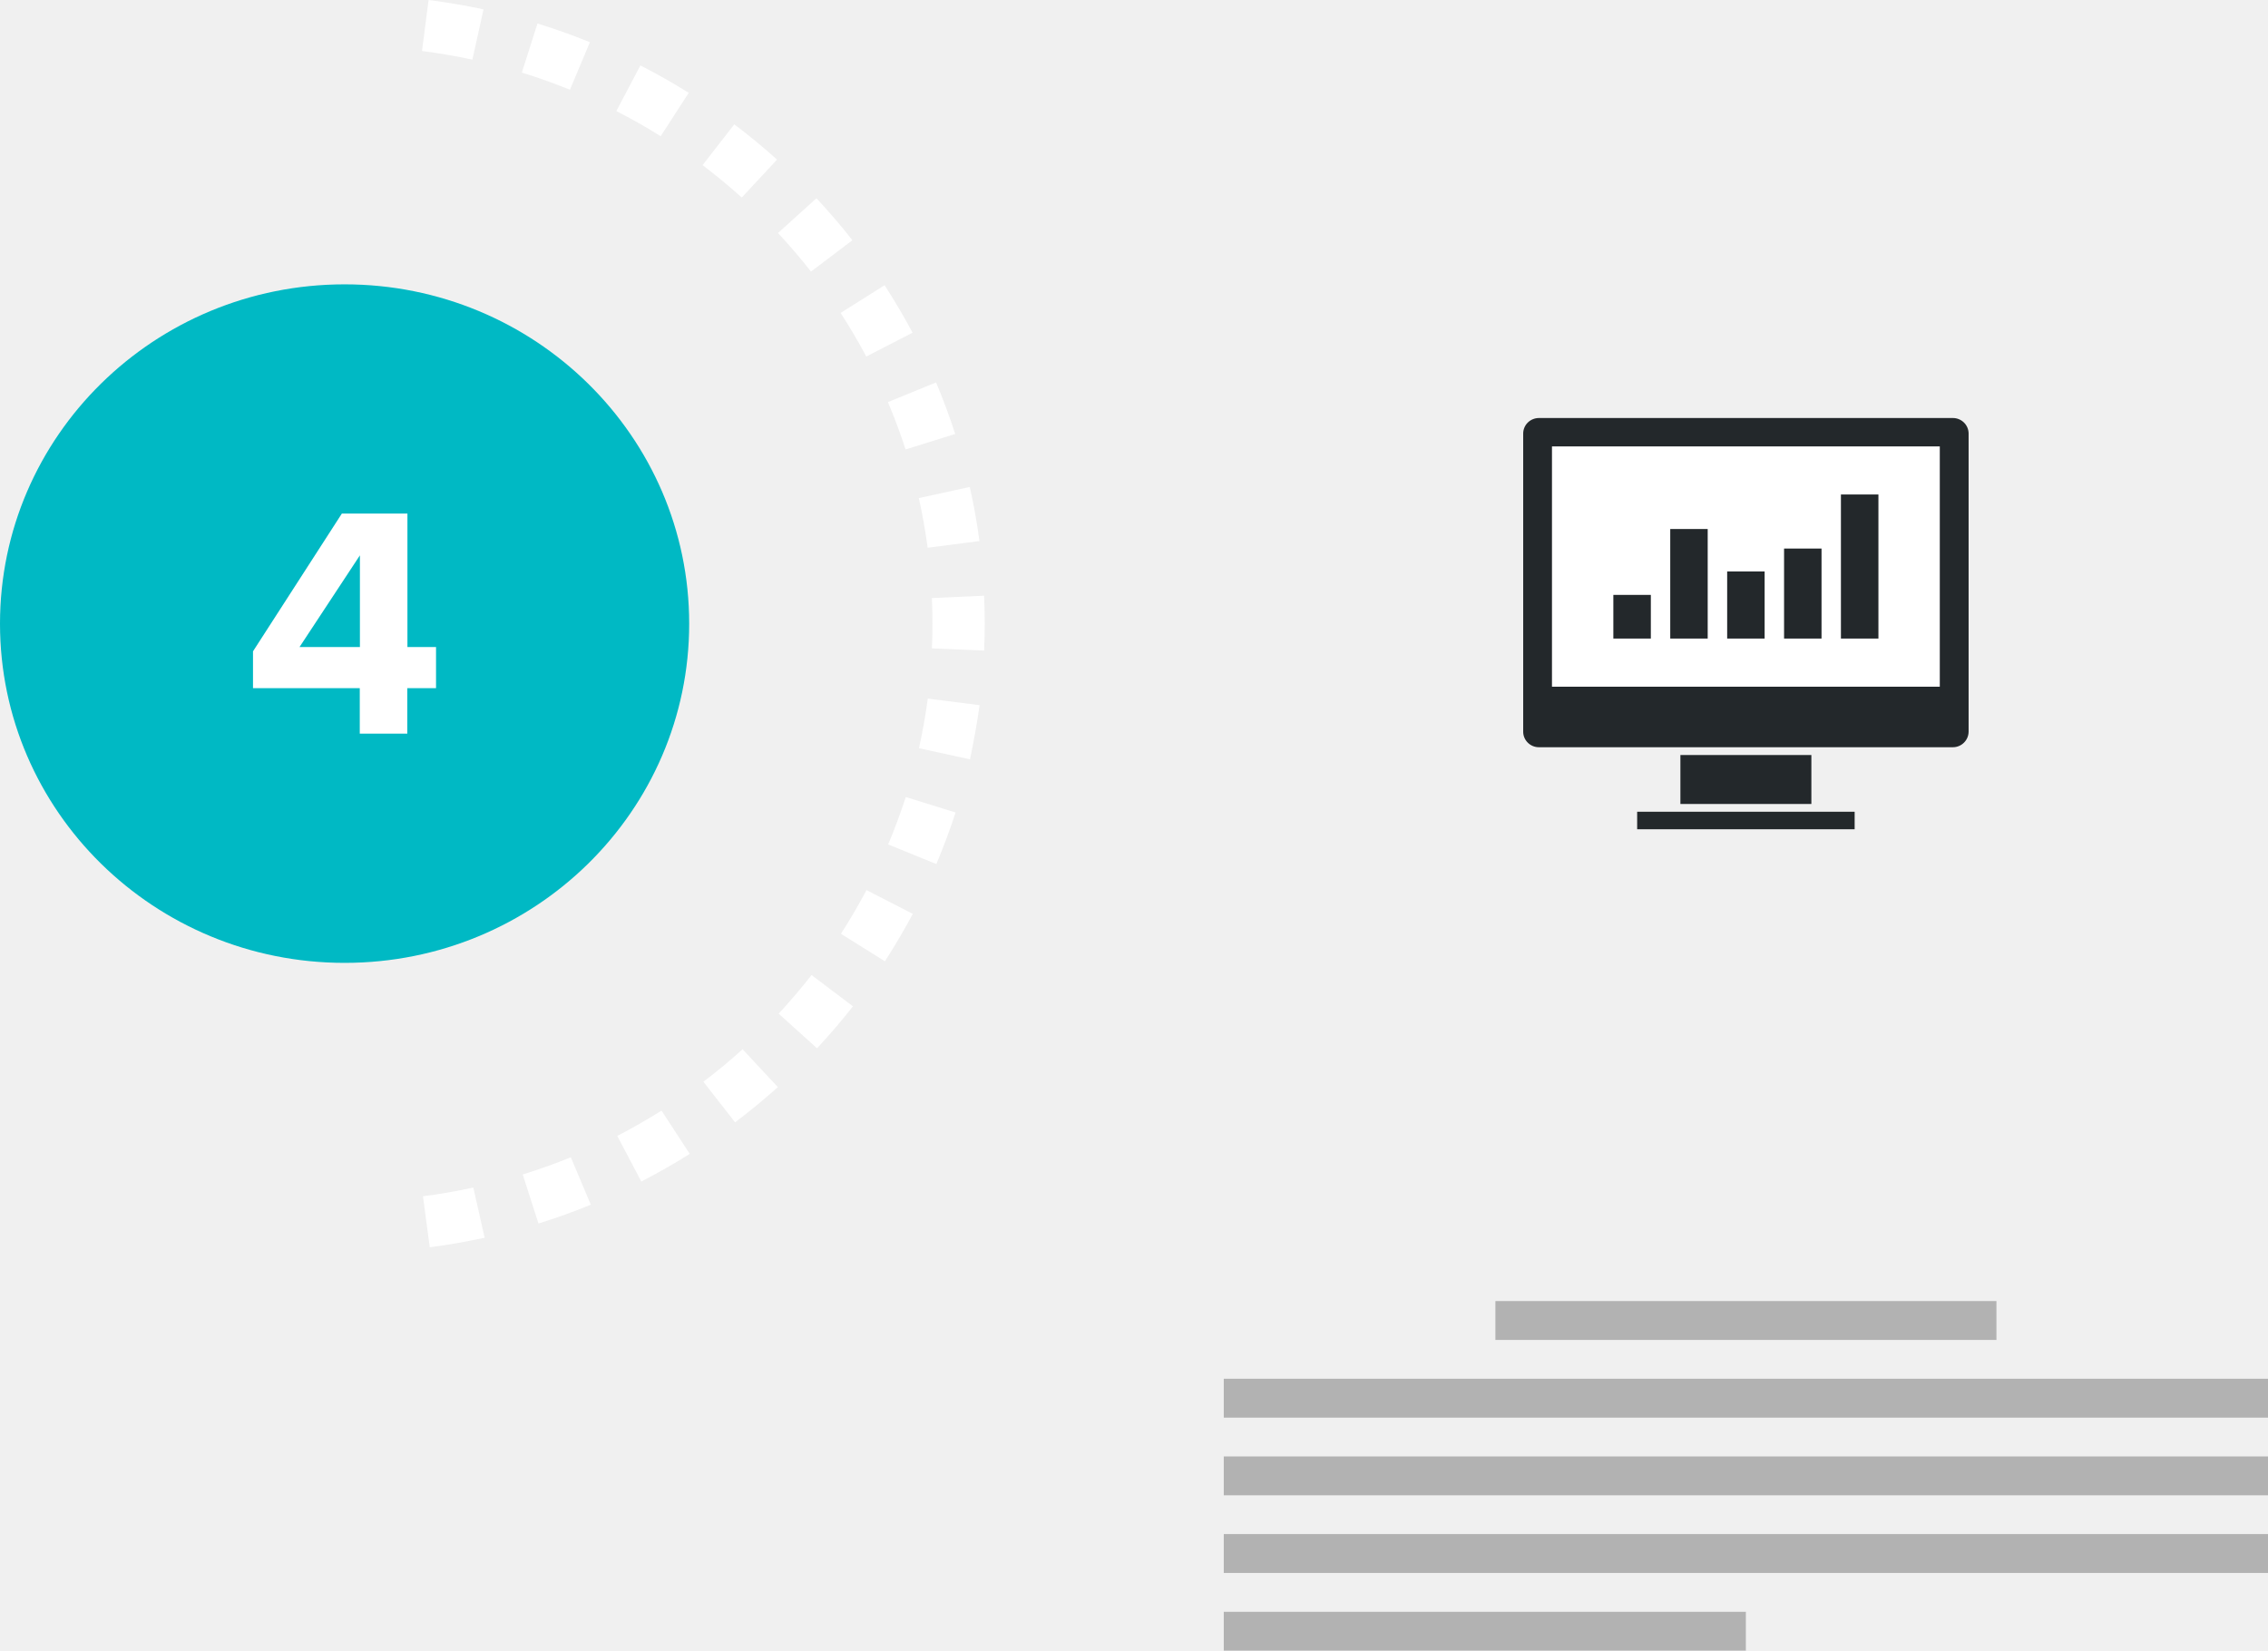
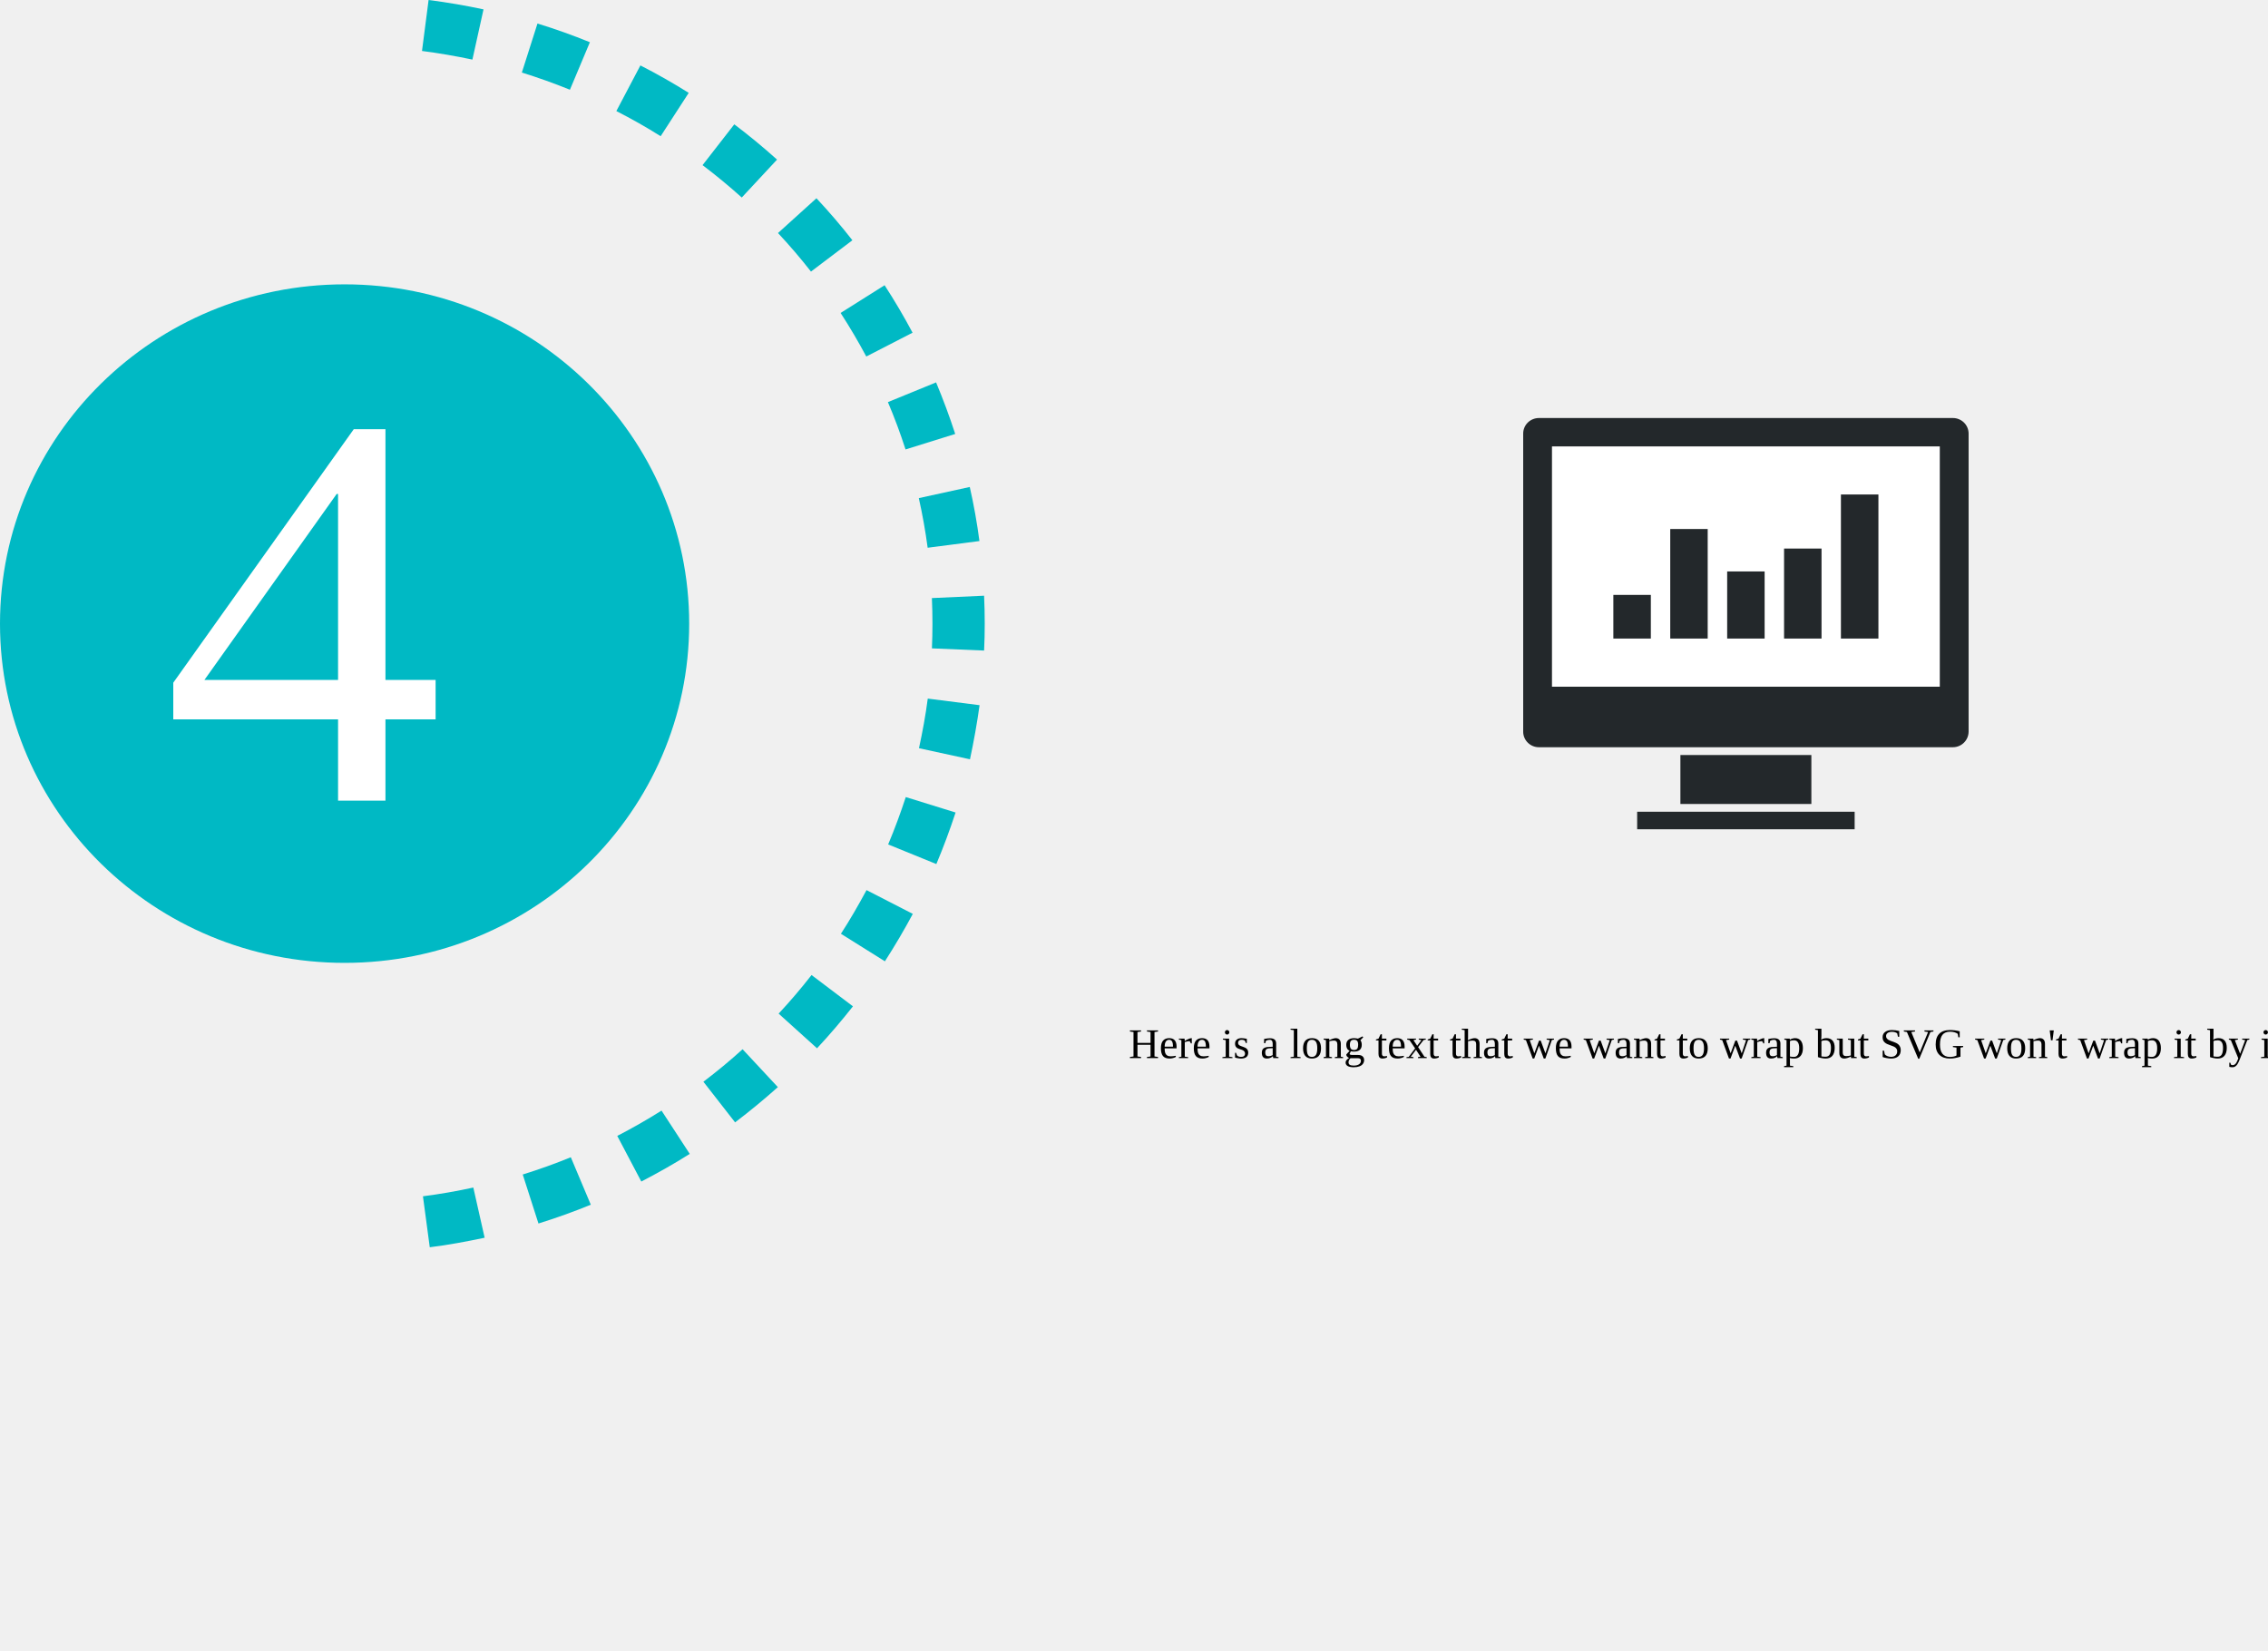
<svg xmlns="http://www.w3.org/2000/svg" id="Layer_1" data-name="Layer 1" viewBox="0 0 643 468">
  <defs>
-     <style>.cls-1{fill:#23282b;}.cls-2{fill:#fff;}.cls-3{fill:#b2b2b2;}.cls-4{fill:#00b9c4;}</style>
+     <style>.color1{fill:#23282b;}.color2{fill:#fff;}.lbl1{fill:#fff;}.color3{fill:#00b9c4;}</style>
  </defs>
-   <rect class="cls-1" x="476.41" y="214.07" width="37.13" height="13.88" />
-   <rect class="cls-1" x="464.15" y="230.15" width="61.66" height="4.97" />
-   <path class="cls-1" d="M751.8,234.8a4.5,4.5,0,0,0-3.14-1.28H631.3a4.54,4.54,0,0,0-3.15,1.28,4.39,4.39,0,0,0-1.31,3.11v84.55a4.34,4.34,0,0,0,1.31,3.11,4.43,4.43,0,0,0,3.15,1.29H748.66a4.46,4.46,0,0,0,4.46-4.4V237.91A4.4,4.4,0,0,0,751.8,234.8Z" transform="translate(-195 -115)" />
-   <rect class="cls-2" x="440" y="126.57" width="109.95" height="68.13" />
-   <rect class="cls-1" x="457.4" y="168.67" width="10.63" height="12.38" />
-   <rect class="cls-1" x="473.53" y="149.99" width="10.62" height="31.06" />
-   <rect class="cls-1" x="489.67" y="162.02" width="10.62" height="19.03" />
-   <rect class="cls-1" x="505.8" y="155.53" width="10.62" height="25.52" />
-   <rect class="cls-1" x="521.92" y="140.2" width="10.63" height="40.85" />
-   <rect class="cls-3" x="423.96" y="368.89" width="142.05" height="11.02" />
-   <rect class="cls-3" x="346.95" y="390.91" width="296.05" height="11.03" />
-   <rect class="cls-3" x="346.95" y="412.94" width="296.05" height="11.02" />
-   <rect class="cls-3" x="346.95" y="434.95" width="296.05" height="11.02" />
-   <rect class="cls-3" x="346.95" y="456.99" width="148.02" height="11.01" />
-   <path class="cls-2" d="M316.84,468.63l-1.93-14.45c4.79-.62,9.59-1.45,14.28-2.48l3.21,14.23C327.29,467,322.06,468,316.84,468.63Zm30.82-6.73L343.2,448c4.59-1.42,9.17-3.06,13.63-4.89l5.67,13.46C357.65,458.55,352.66,460.34,347.66,461.9ZM376.82,450,370,437.06c4.27-2.2,8.49-4.62,12.55-7.17l8,12.27C386.07,445,381.47,447.58,376.82,450Zm26.6-16.76-9-11.54c3.84-2.91,7.58-6,11.11-9.21l10,10.74C411.66,426.68,407.59,430.05,403.42,433.21Zm23.24-21-10.91-9.85c3.25-3.48,6.39-7.17,9.33-10.94l11.74,8.87C433.62,404.38,430.2,408.4,426.66,412.19Zm19.24-24.67-12.49-7.82c2.6-4,5-8.19,7.26-12.38l13.12,6.74C451.38,378.61,448.72,383.14,445.9,387.52Zm14.58-27.58-13.68-5.57c1.85-4.38,3.51-8.9,5-13.43l14.12,4.38C464.31,350.25,462.49,355.17,460.48,359.94ZM470,330.28l-14.46-3.14c1-4.62,1.88-9.35,2.49-14.07l14.69,1.87C472,320.09,471.07,325.25,470,330.28ZM474,299.45l-14.79-.62c.1-2.33.15-4.68.15-7s-.05-4.85-.16-7.26L474,283.9q.18,3.93.18,7.91C474.18,294.37,474.13,296.92,474,299.45ZM458,270.3c-.63-4.71-1.47-9.45-2.51-14.07l14.45-3.16c1.14,5,2.06,10.2,2.74,15.33Zm-6.27-27.87c-1.45-4.5-3.12-9-5-13.42l13.66-5.59c2,4.8,3.84,9.72,5.42,14.62Zm-11.13-26.35c-2.23-4.18-4.68-8.34-7.28-12.35l12.47-7.86c2.84,4.37,5.5,8.89,7.93,13.46ZM424.92,192c-2.93-3.75-6.07-7.42-9.35-10.93l10.9-9.86c3.57,3.82,7,7.82,10.19,11.91ZM405.3,171c-3.56-3.2-7.3-6.29-11.12-9.18l9-11.57c4.17,3.15,8.24,6.51,12.12,10Zm-23-17.38c-4-2.54-8.28-4.94-12.56-7.13l6.82-12.94c4.68,2.39,9.28,5,13.7,7.78Zm-25.72-13.18c-4.47-1.81-9.06-3.45-13.63-4.87l4.43-13.9c5,1.53,10,3.32,14.86,5.3Zm-27.65-8.54c-4.68-1-9.49-1.83-14.29-2.45L316.51,115c5.23.67,10.47,1.56,15.57,2.66Z" transform="translate(-195 -115)" />
-   <path class="cls-4" d="M390.39,291.83C390.39,345,346.63,388,292.7,388S195,345,195,291.83s43.77-96.21,97.7-96.21S390.39,238.7,390.39,291.83Z" transform="translate(-195 -115)" />
-   <path class="cls-2" d="M310.51,298.45V260.61H291.92l-25.19,39.06v10.45H297V323h13.47V310.12h8.15V298.45Zm-13.47,0H279.92l17.12-26Z" transform="translate(-195 -115)" />
+   <rect class="color1" x="476.41" y="214.07" width="37.13" height="13.88" />
+   <rect class="color1" x="464.15" y="230.15" width="61.66" height="4.97" />
+   <path class="color1" d="M751.8,234.8a4.5,4.5,0,0,0-3.14-1.28H631.3a4.54,4.54,0,0,0-3.15,1.28,4.39,4.39,0,0,0-1.31,3.11v84.55a4.34,4.34,0,0,0,1.31,3.11,4.43,4.43,0,0,0,3.15,1.29H748.66a4.46,4.46,0,0,0,4.46-4.4V237.91A4.4,4.4,0,0,0,751.8,234.8Z" transform="translate(-195 -115)" />
+   <rect class="color2" x="440" y="126.57" width="109.95" height="68.13" />
+   <rect class="color1" x="457.4" y="168.67" width="10.63" height="12.38" />
+   <rect class="color1" x="473.53" y="149.99" width="10.62" height="31.06" />
+   <rect class="color1" x="489.67" y="162.02" width="10.62" height="19.03" />
+   <rect class="color1" x="505.8" y="155.53" width="10.62" height="25.52" />
+   <rect class="color1" x="521.92" y="140.2" width="10.63" height="40.85" />
+   <rect class="text-wrap" height="300" width="270" x="320" y="300" style="fill:none" />
+   <text id="wrap" class="txt1" y="300" x="320" font-size="12">Here is a long text that we want to wrap but SVG won't wrap it by itself.</text>
+   <path class="color3" d="M316.84,468.63l-1.93-14.45c4.79-.62,9.59-1.45,14.28-2.48l3.21,14.23C327.29,467,322.06,468,316.84,468.63Zm30.82-6.73L343.2,448c4.59-1.42,9.17-3.06,13.63-4.89l5.67,13.46C357.65,458.55,352.66,460.34,347.66,461.9ZM376.82,450,370,437.06c4.27-2.2,8.49-4.62,12.55-7.17l8,12.27C386.07,445,381.47,447.58,376.82,450Zm26.6-16.76-9-11.54c3.84-2.91,7.58-6,11.11-9.21l10,10.74C411.66,426.68,407.59,430.05,403.42,433.21Zm23.24-21-10.91-9.85c3.25-3.48,6.39-7.17,9.33-10.94l11.74,8.87C433.62,404.38,430.2,408.4,426.66,412.19Zm19.24-24.67-12.49-7.82c2.6-4,5-8.19,7.26-12.38l13.12,6.74C451.38,378.61,448.72,383.14,445.9,387.52Zm14.58-27.58-13.68-5.57c1.85-4.38,3.51-8.9,5-13.43l14.12,4.38C464.31,350.25,462.49,355.17,460.48,359.94ZM470,330.28l-14.46-3.14c1-4.62,1.88-9.35,2.49-14.07l14.69,1.87C472,320.09,471.07,325.25,470,330.28ZM474,299.45l-14.79-.62c.1-2.33.15-4.68.15-7s-.05-4.85-.16-7.26L474,283.9q.18,3.93.18,7.91C474.18,294.37,474.13,296.92,474,299.45ZM458,270.3c-.63-4.71-1.47-9.45-2.51-14.07l14.45-3.16c1.14,5,2.06,10.2,2.74,15.33Zm-6.27-27.87c-1.45-4.5-3.12-9-5-13.42l13.66-5.59c2,4.8,3.84,9.72,5.42,14.62Zm-11.13-26.35c-2.23-4.18-4.68-8.34-7.28-12.35l12.47-7.86c2.84,4.37,5.5,8.89,7.93,13.46ZM424.92,192c-2.93-3.75-6.07-7.42-9.35-10.93l10.9-9.86c3.57,3.82,7,7.82,10.19,11.91ZM405.3,171c-3.56-3.2-7.3-6.29-11.12-9.18l9-11.57c4.17,3.15,8.24,6.51,12.12,10Zm-23-17.38c-4-2.54-8.28-4.94-12.56-7.13l6.82-12.94c4.68,2.39,9.28,5,13.7,7.78Zm-25.72-13.18c-4.47-1.81-9.06-3.45-13.63-4.87l4.43-13.9c5,1.53,10,3.32,14.86,5.3Zm-27.65-8.54c-4.68-1-9.49-1.83-14.29-2.45L316.51,115c5.23.67,10.47,1.56,15.57,2.66Z" transform="translate(-195 -115)" />
+   <path class="color3" d="M390.39,291.83C390.39,345,346.63,388,292.7,388S195,345,195,291.83s43.77-96.21,97.7-96.21S390.39,238.7,390.39,291.83Z" transform="translate(-195 -115)" />
+   <text class="lbl1" x="46" y="227" font-size="160">4</text>
</svg>
